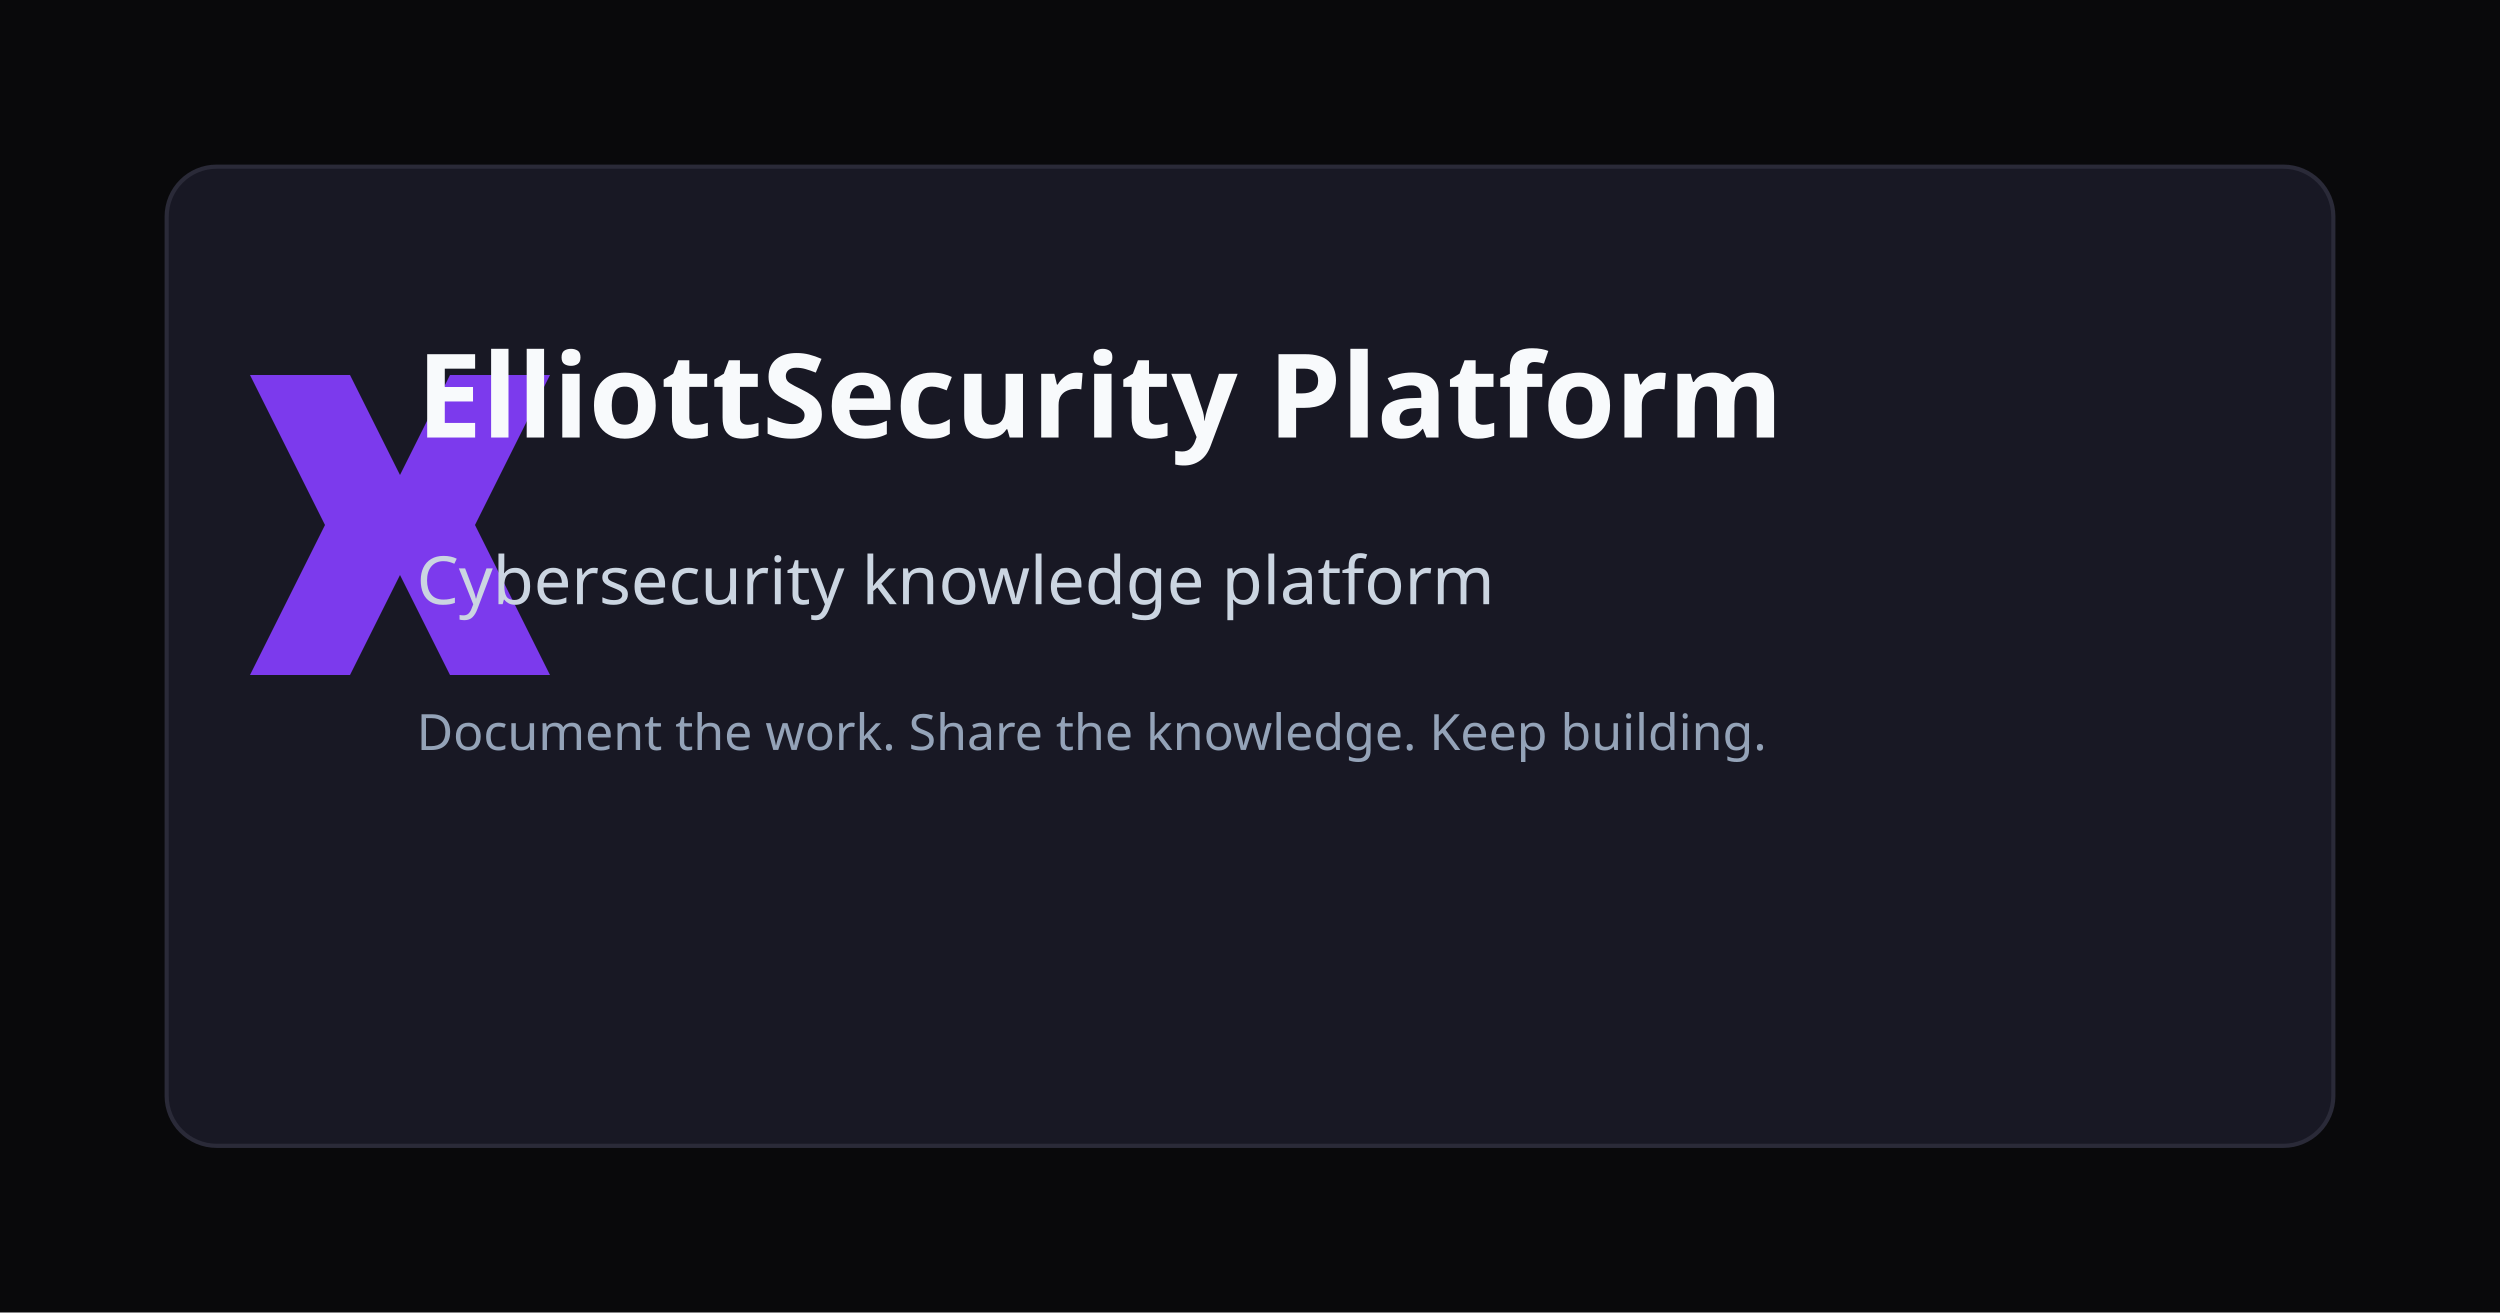
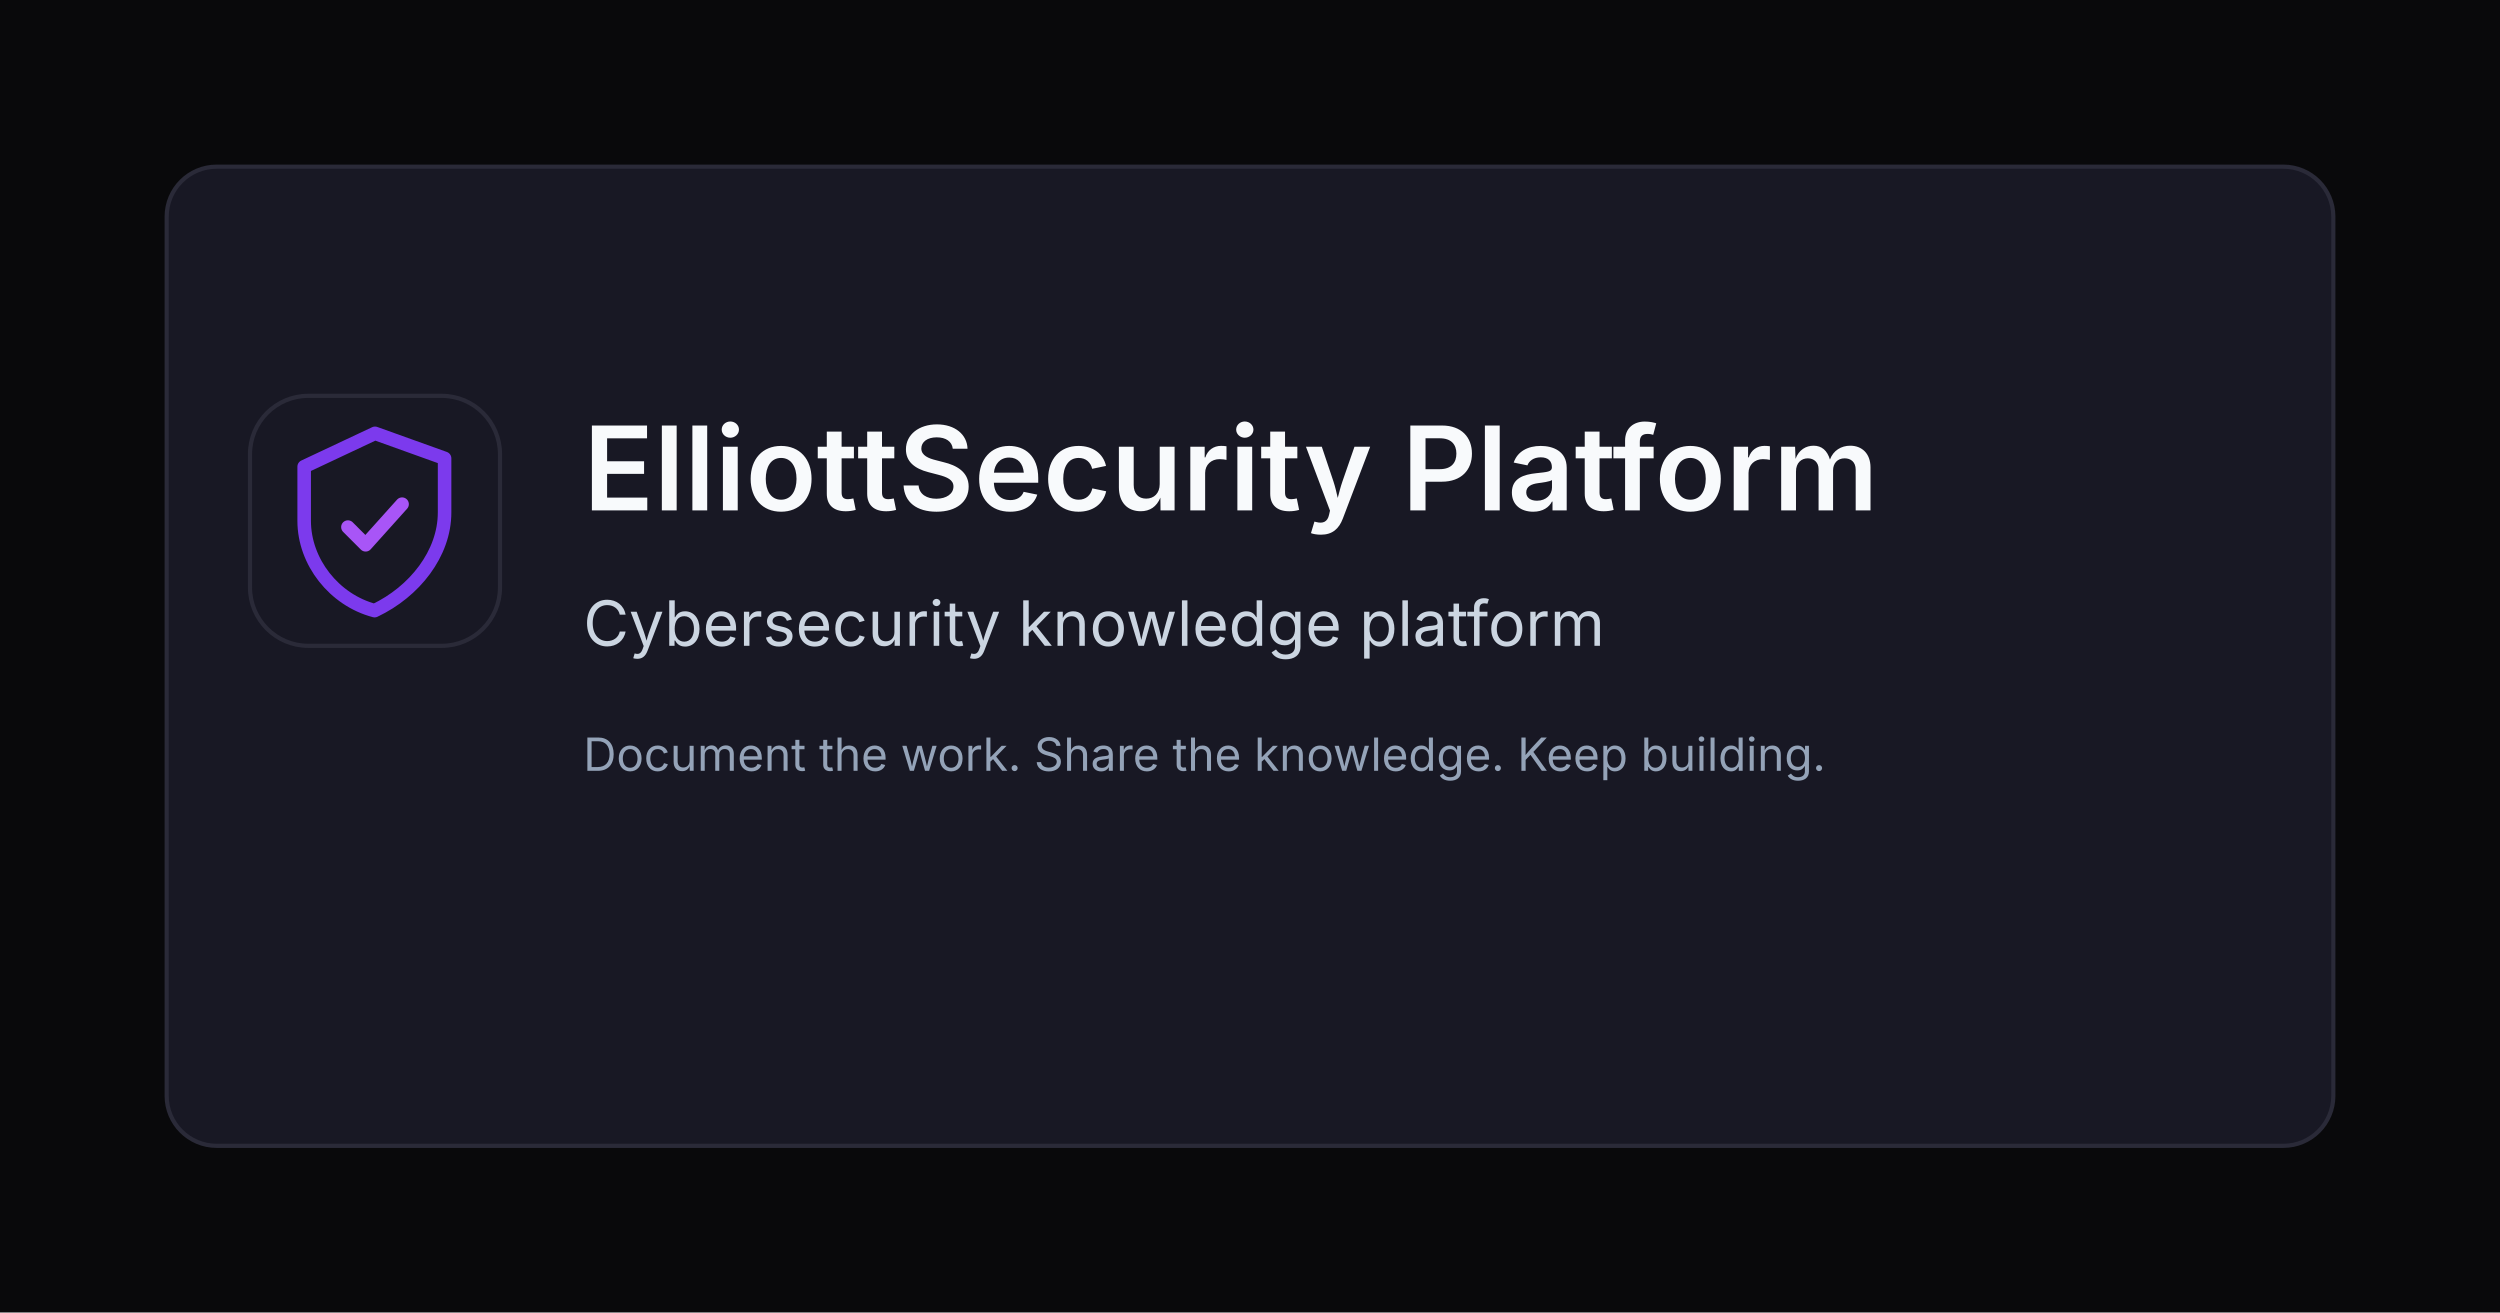
<svg xmlns="http://www.w3.org/2000/svg" width="1200" height="630" viewBox="0 0 1200 630" fill="none">
  <rect width="1200" height="630" fill="#09090B" />
  <rect x="80" y="80" width="1040" height="470" rx="24" fill="#181824" stroke="#2A2A38" stroke-width="2" />
-   <path d="M120 180h48l24 48 24-48h48l-36 72 36 72h-48l-24-48-24 48h-48l36-72-36-72Z" fill="#7C3AED" />
-   <text x="200" y="210" fill="#F8FAFC" font-family="system-ui, sans-serif" font-size="56" font-weight="600">
-     ElliottSecurity Platform
-   </text>
-   <text x="200" y="290" fill="#CBD5E1" font-family="system-ui, sans-serif" font-size="32">
-     Cybersecurity knowledge platform
-   </text>
-   <text x="200" y="360" fill="#94A3B8" font-family="system-ui, sans-serif" font-size="24">
-     Document the work. Share the knowledge. Keep building.
-   </text>
+   <rect x="120" y="190" width="120" height="120" rx="28" fill="#181824" stroke="#2A2A38" stroke-width="2" />
+   <path d="M180 208 146 224v26c0 19.7 14.4 38 33.8 43.1C199 284 213.4 265.7 213.4 246v-26L180 208Z" stroke="#7C3AED" stroke-width="6.5" stroke-linejoin="round" />
+   <path d="M167 253 175.5 261.5 193 242" stroke="#A855F7" stroke-width="6.5" stroke-linecap="round" stroke-linejoin="round" />
+   <text x="280" y="245" fill="#F8FAFC" font-family="Inter, ui-sans-serif, system-ui, sans-serif" font-size="56" font-weight="600">ElliottSecurity Platform</text>
+   <text x="280" y="310" fill="#CBD5E1" font-family="Inter, ui-sans-serif, system-ui, sans-serif" font-size="30">Cybersecurity knowledge platform</text>
+   <text x="280" y="370" fill="#94A3B8" font-family="Inter, ui-sans-serif, system-ui, sans-serif" font-size="22">Document the work. Share the knowledge. Keep building.</text>
</svg>
